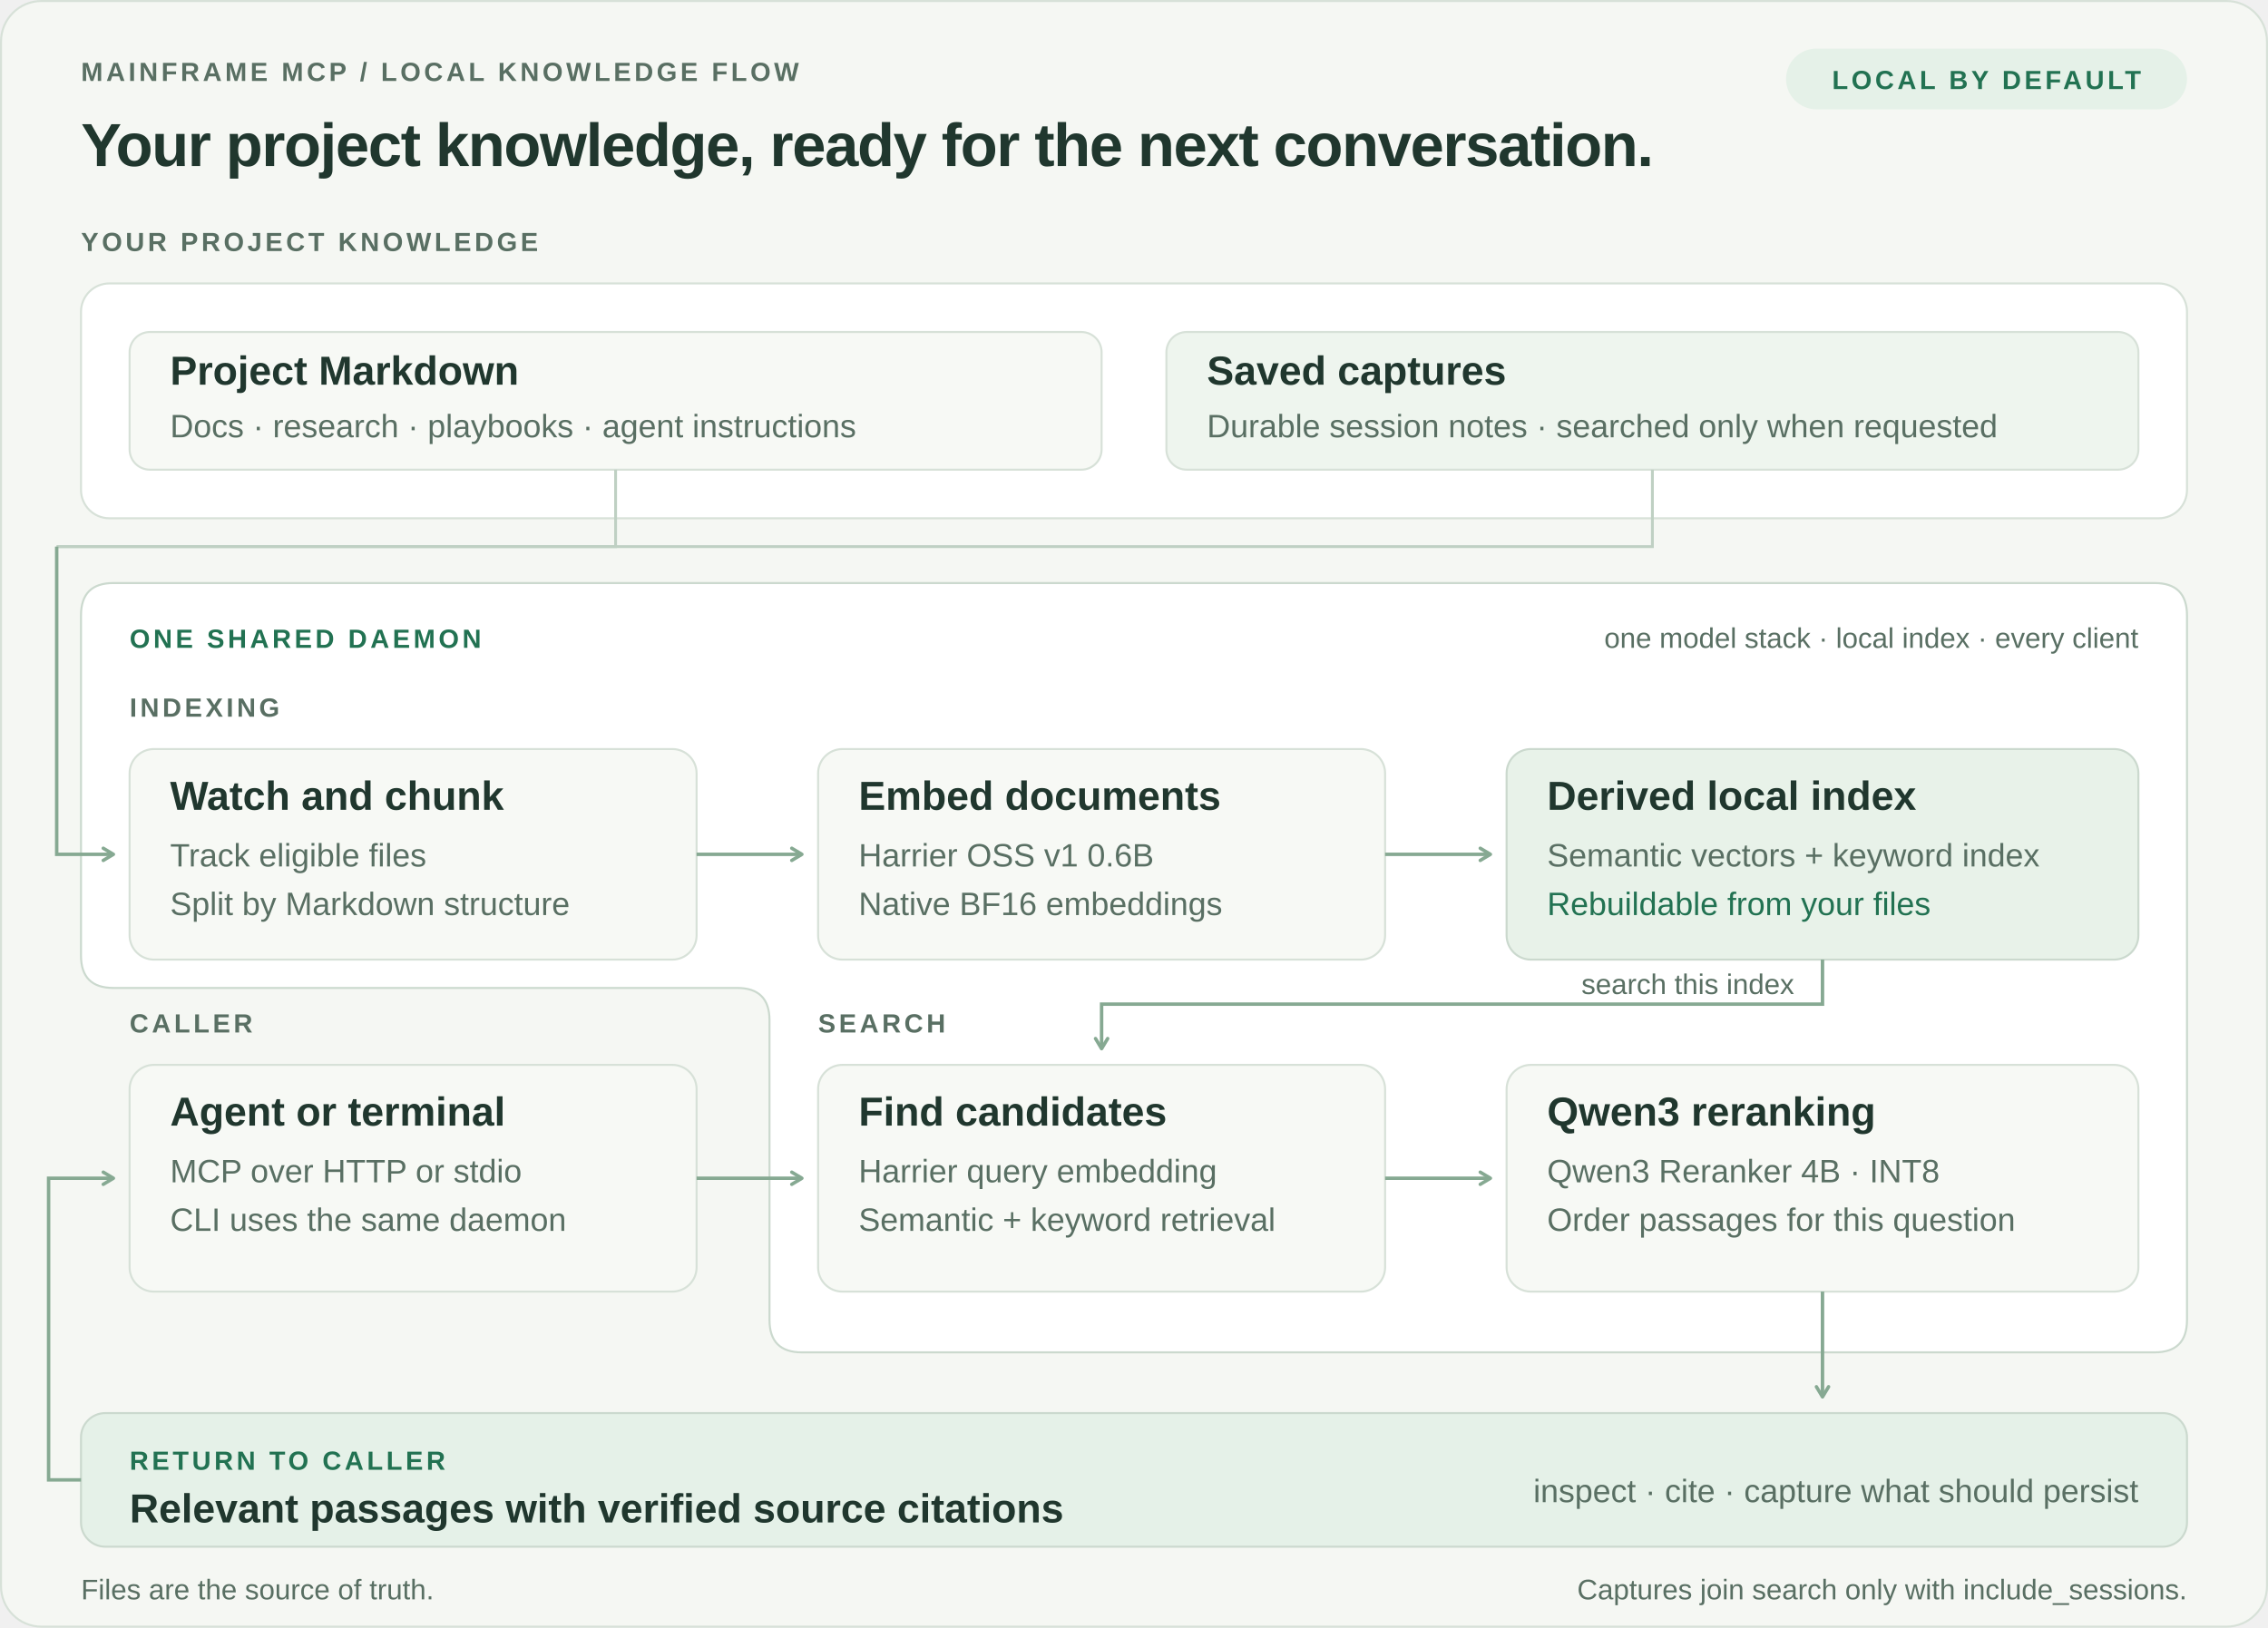
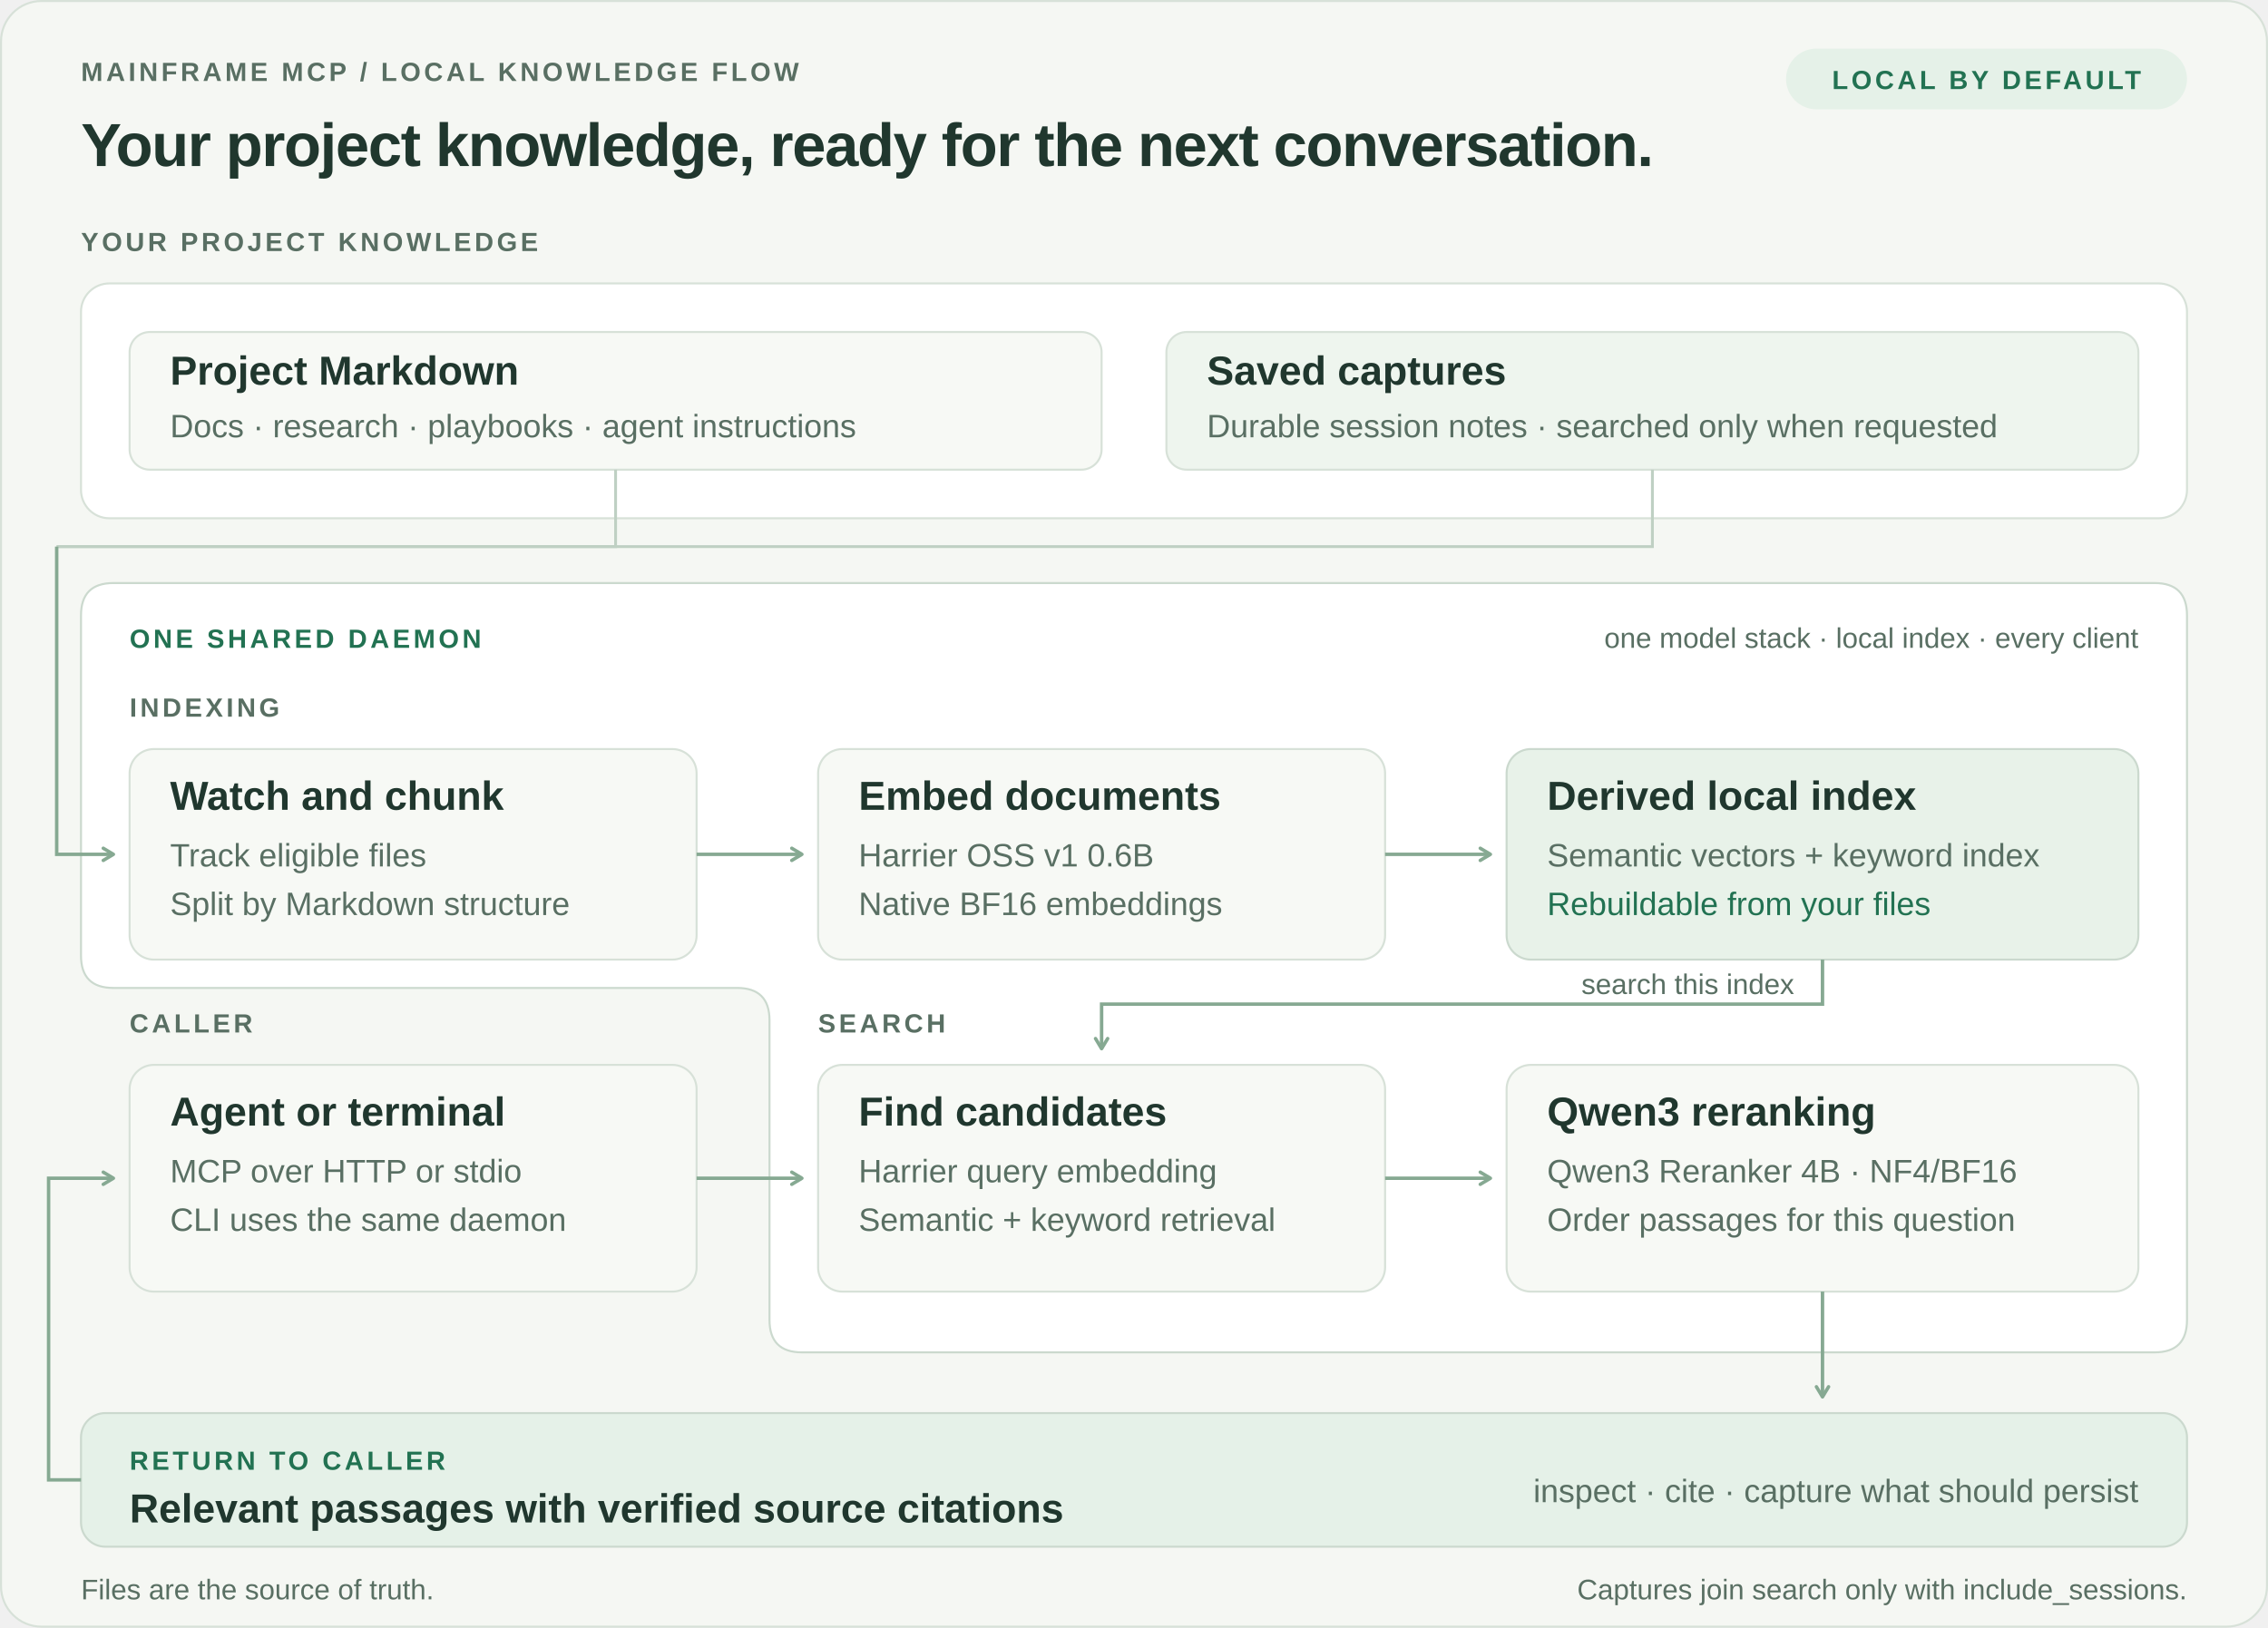
<svg xmlns="http://www.w3.org/2000/svg" width="1120" height="804" viewBox="0 0 1120 804" role="img" aria-labelledby="title desc">
  <defs>
    <marker id="arrow" markerWidth="8" markerHeight="8" refX="6" refY="4" orient="auto" markerUnits="userSpaceOnUse">
      <path d="M1 1 L6 4 L1 7" fill="none" stroke="#86a992" stroke-width="1.7" stroke-linecap="round" stroke-linejoin="round" />
    </marker>
    <style>
      text { font-family: 'Segoe UI', Arial, sans-serif; fill: #20372e; }
      .eyebrow { font-size: 13px; font-weight: 650; letter-spacing: 1.6px; fill: #596f63; }
      .title { font-size: 30px; font-weight: 650; letter-spacing: -.6px; }
      .heading { font-size: 20px; font-weight: 650; }
      .body { font-size: 16px; fill: #596f63; }
      .small { font-size: 14px; fill: #596f63; }
      .accent { fill: #227252; }
      .flow { fill: none; stroke: #86a992; stroke-width: 1.7; marker-end: url(#arrow); }
      .rail { fill: none; stroke: #bfd0c3; stroke-width: 1.4; }
    </style>
  </defs>
  <rect x=".5" y=".5" width="1119" height="803" rx="20" fill="#f5f7f3" stroke="#d7e1d8" />
  <text x="40" y="40" class="eyebrow">MAINFRAME MCP / LOCAL KNOWLEDGE FLOW</text>
  <text x="40" y="82" class="title">Your project knowledge, ready for the next conversation.</text>
  <rect x="882" y="24" width="198" height="30" rx="15" fill="#e5f1e8" />
  <text x="981" y="44" class="eyebrow accent" text-anchor="middle">LOCAL BY DEFAULT</text>
  <text x="40" y="124" class="eyebrow">YOUR PROJECT KNOWLEDGE</text>
  <rect x="40" y="140" width="1040" height="116" rx="14" fill="#ffffff" stroke="#d7e1d8" />
  <rect x="64" y="164" width="480" height="68" rx="10" fill="#f7f9f5" stroke="#d7e1d8" />
  <text x="84" y="190" class="heading">Project Markdown</text>
  <text x="84" y="216" class="body">Docs · research · playbooks · agent instructions</text>
  <rect x="576" y="164" width="480" height="68" rx="10" fill="#eef5ee" stroke="#d7e1d8" />
  <text x="596" y="190" class="heading">Saved captures</text>
  <text x="596" y="216" class="body">Durable session notes · searched only when requested</text>
  <path d="M56 288 H1064 Q1080 288 1080 304 V652 Q1080 668 1064 668 H396 Q380 668 380 652 V504 Q380 488 364 488 H56 Q40 488 40 472 V304 Q40 288 56 288 Z" fill="#ffffff" stroke="#cbd9ce" stroke-linejoin="round" />
  <path class="rail" d="M304 232 V270 H28" />
  <path class="rail" d="M816 232 V270 H28" />
  <path class="flow" d="M28 270 V422 H56" />
  <text x="64" y="320" class="eyebrow accent">ONE SHARED DAEMON</text>
  <text x="1056" y="320" class="small" text-anchor="end">one model stack · local index · every client</text>
  <text x="64" y="354" class="eyebrow">INDEXING</text>
  <rect x="64" y="370" width="280" height="104" rx="12" fill="#f7f9f5" stroke="#d7e1d8" />
  <text x="84" y="400" class="heading">Watch and chunk</text>
  <text x="84" y="428" class="body">Track eligible files</text>
  <text x="84" y="452" class="body">Split by Markdown structure</text>
  <path class="flow" d="M344 422 H396" />
  <rect x="404" y="370" width="280" height="104" rx="12" fill="#f7f9f5" stroke="#d7e1d8" />
  <text x="424" y="400" class="heading">Embed documents</text>
  <text x="424" y="428" class="body">Harrier OSS v1 0.6B</text>
  <text x="424" y="452" class="body">Native BF16 embeddings</text>
  <path class="flow" d="M684 422 H736" />
  <rect x="744" y="370" width="312" height="104" rx="12" fill="#e8f2e9" stroke="#cbd9ce" />
  <text x="764" y="400" class="heading">Derived local index</text>
  <text x="764" y="428" class="body">Semantic vectors + keyword index</text>
  <text x="764" y="452" class="body accent">Rebuildable from your files</text>
  <text x="64" y="510" class="eyebrow">CALLER</text>
  <text x="404" y="510" class="eyebrow">SEARCH</text>
  <rect x="64" y="526" width="280" height="112" rx="12" fill="#f7f9f5" stroke="#d7e1d8" />
  <text x="84" y="556" class="heading">Agent or terminal</text>
  <text x="84" y="584" class="body">MCP over HTTP or stdio</text>
  <text x="84" y="608" class="body">CLI uses the same daemon</text>
  <path class="flow" d="M344 582 H396" />
  <rect x="404" y="526" width="280" height="112" rx="12" fill="#f7f9f5" stroke="#d7e1d8" />
  <text x="424" y="556" class="heading">Find candidates</text>
  <text x="424" y="584" class="body">Harrier query embedding</text>
  <text x="424" y="608" class="body">Semantic + keyword retrieval</text>
  <path class="flow" d="M684 582 H736" />
  <rect x="744" y="526" width="312" height="112" rx="12" fill="#f7f9f5" stroke="#d7e1d8" />
  <text x="764" y="556" class="heading">Qwen3 reranking</text>
-   <text x="764" y="584" class="body">Qwen3 Reranker 4B · INT8</text>
+   <text x="764" y="584" class="body">Qwen3 Reranker 4B · NF4/BF16</text>
  <text x="764" y="608" class="body">Order passages for this question</text>
  <path class="flow" d="M900 474 V496 H544 V518" />
  <text x="886" y="491" class="small" text-anchor="end">search this index</text>
  <path class="flow" d="M900 638 V690" />
  <rect x="40" y="698" width="1040" height="66" rx="12" fill="#e5f1e8" stroke="#cbd9ce" />
  <text x="64" y="726" class="eyebrow accent">RETURN TO CALLER</text>
  <text x="64" y="752" class="heading">Relevant passages with verified source citations</text>
  <text x="1056" y="742" class="body" text-anchor="end">inspect · cite · capture what should persist</text>
  <path class="flow" d="M40 731 H24 V582 H56" />
  <text x="40" y="790" class="small">Files are the source of truth.</text>
  <text x="1080" y="790" class="small" text-anchor="end">Captures join search only with include_sessions.</text>
</svg>
